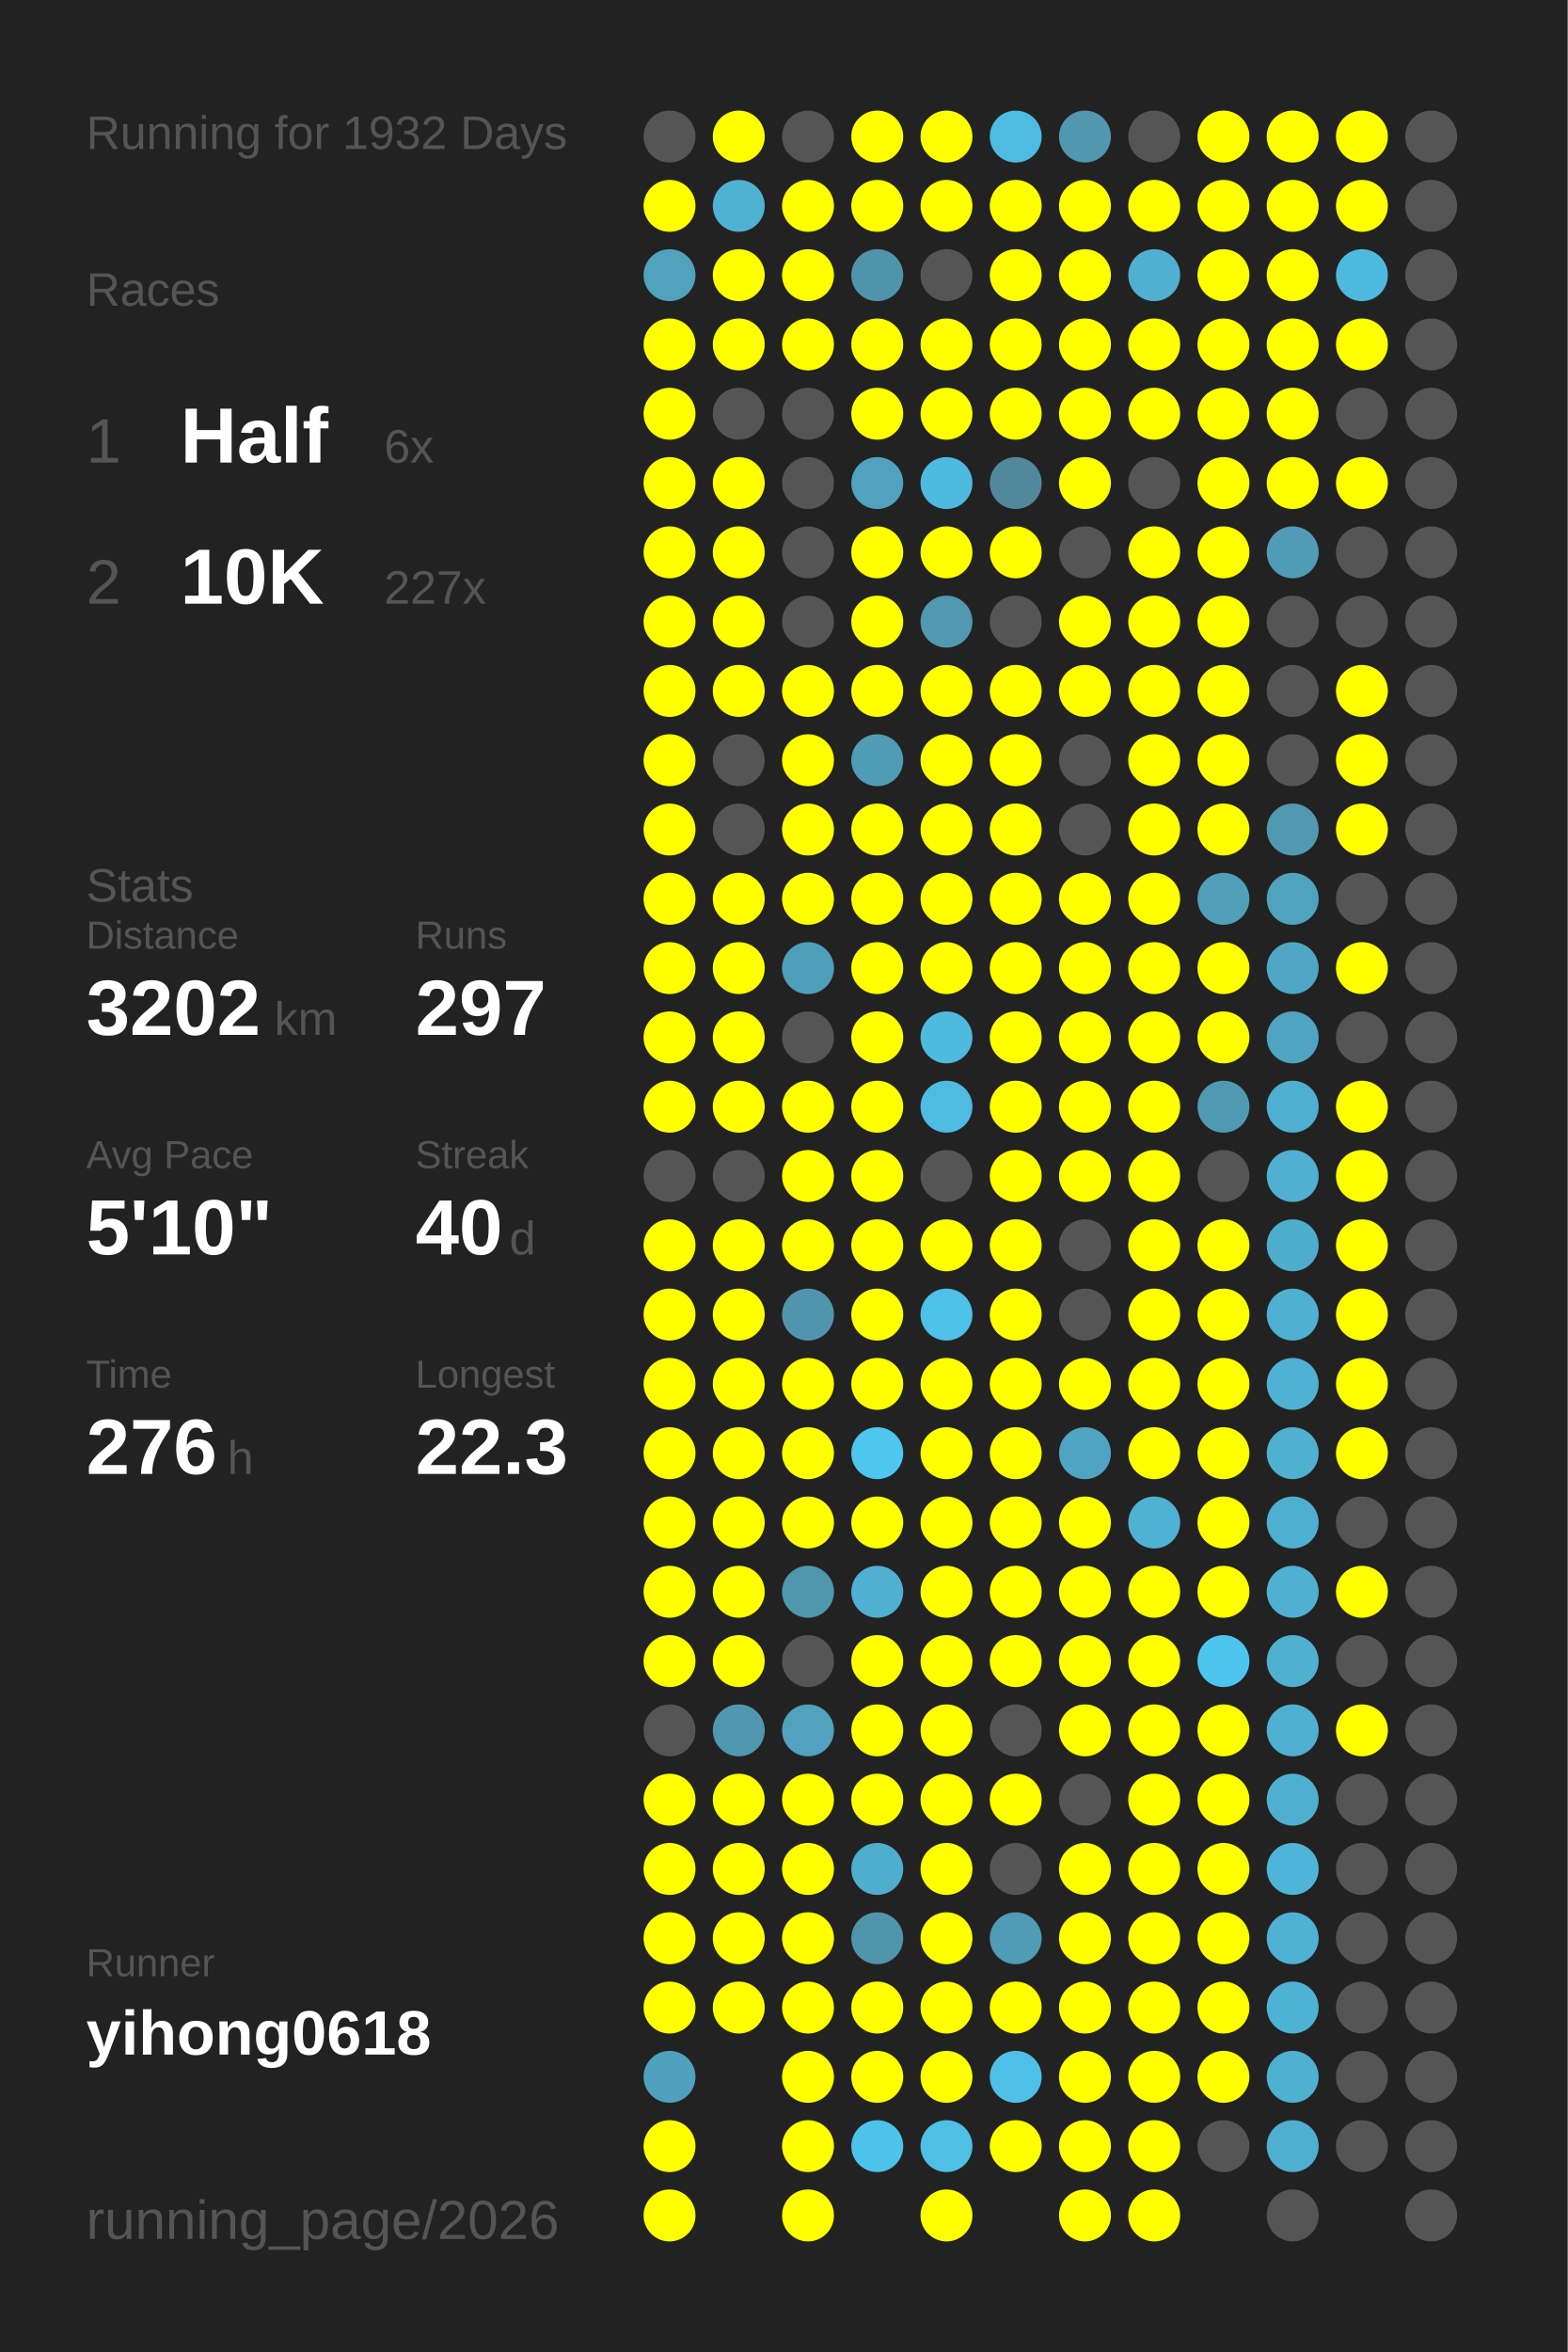
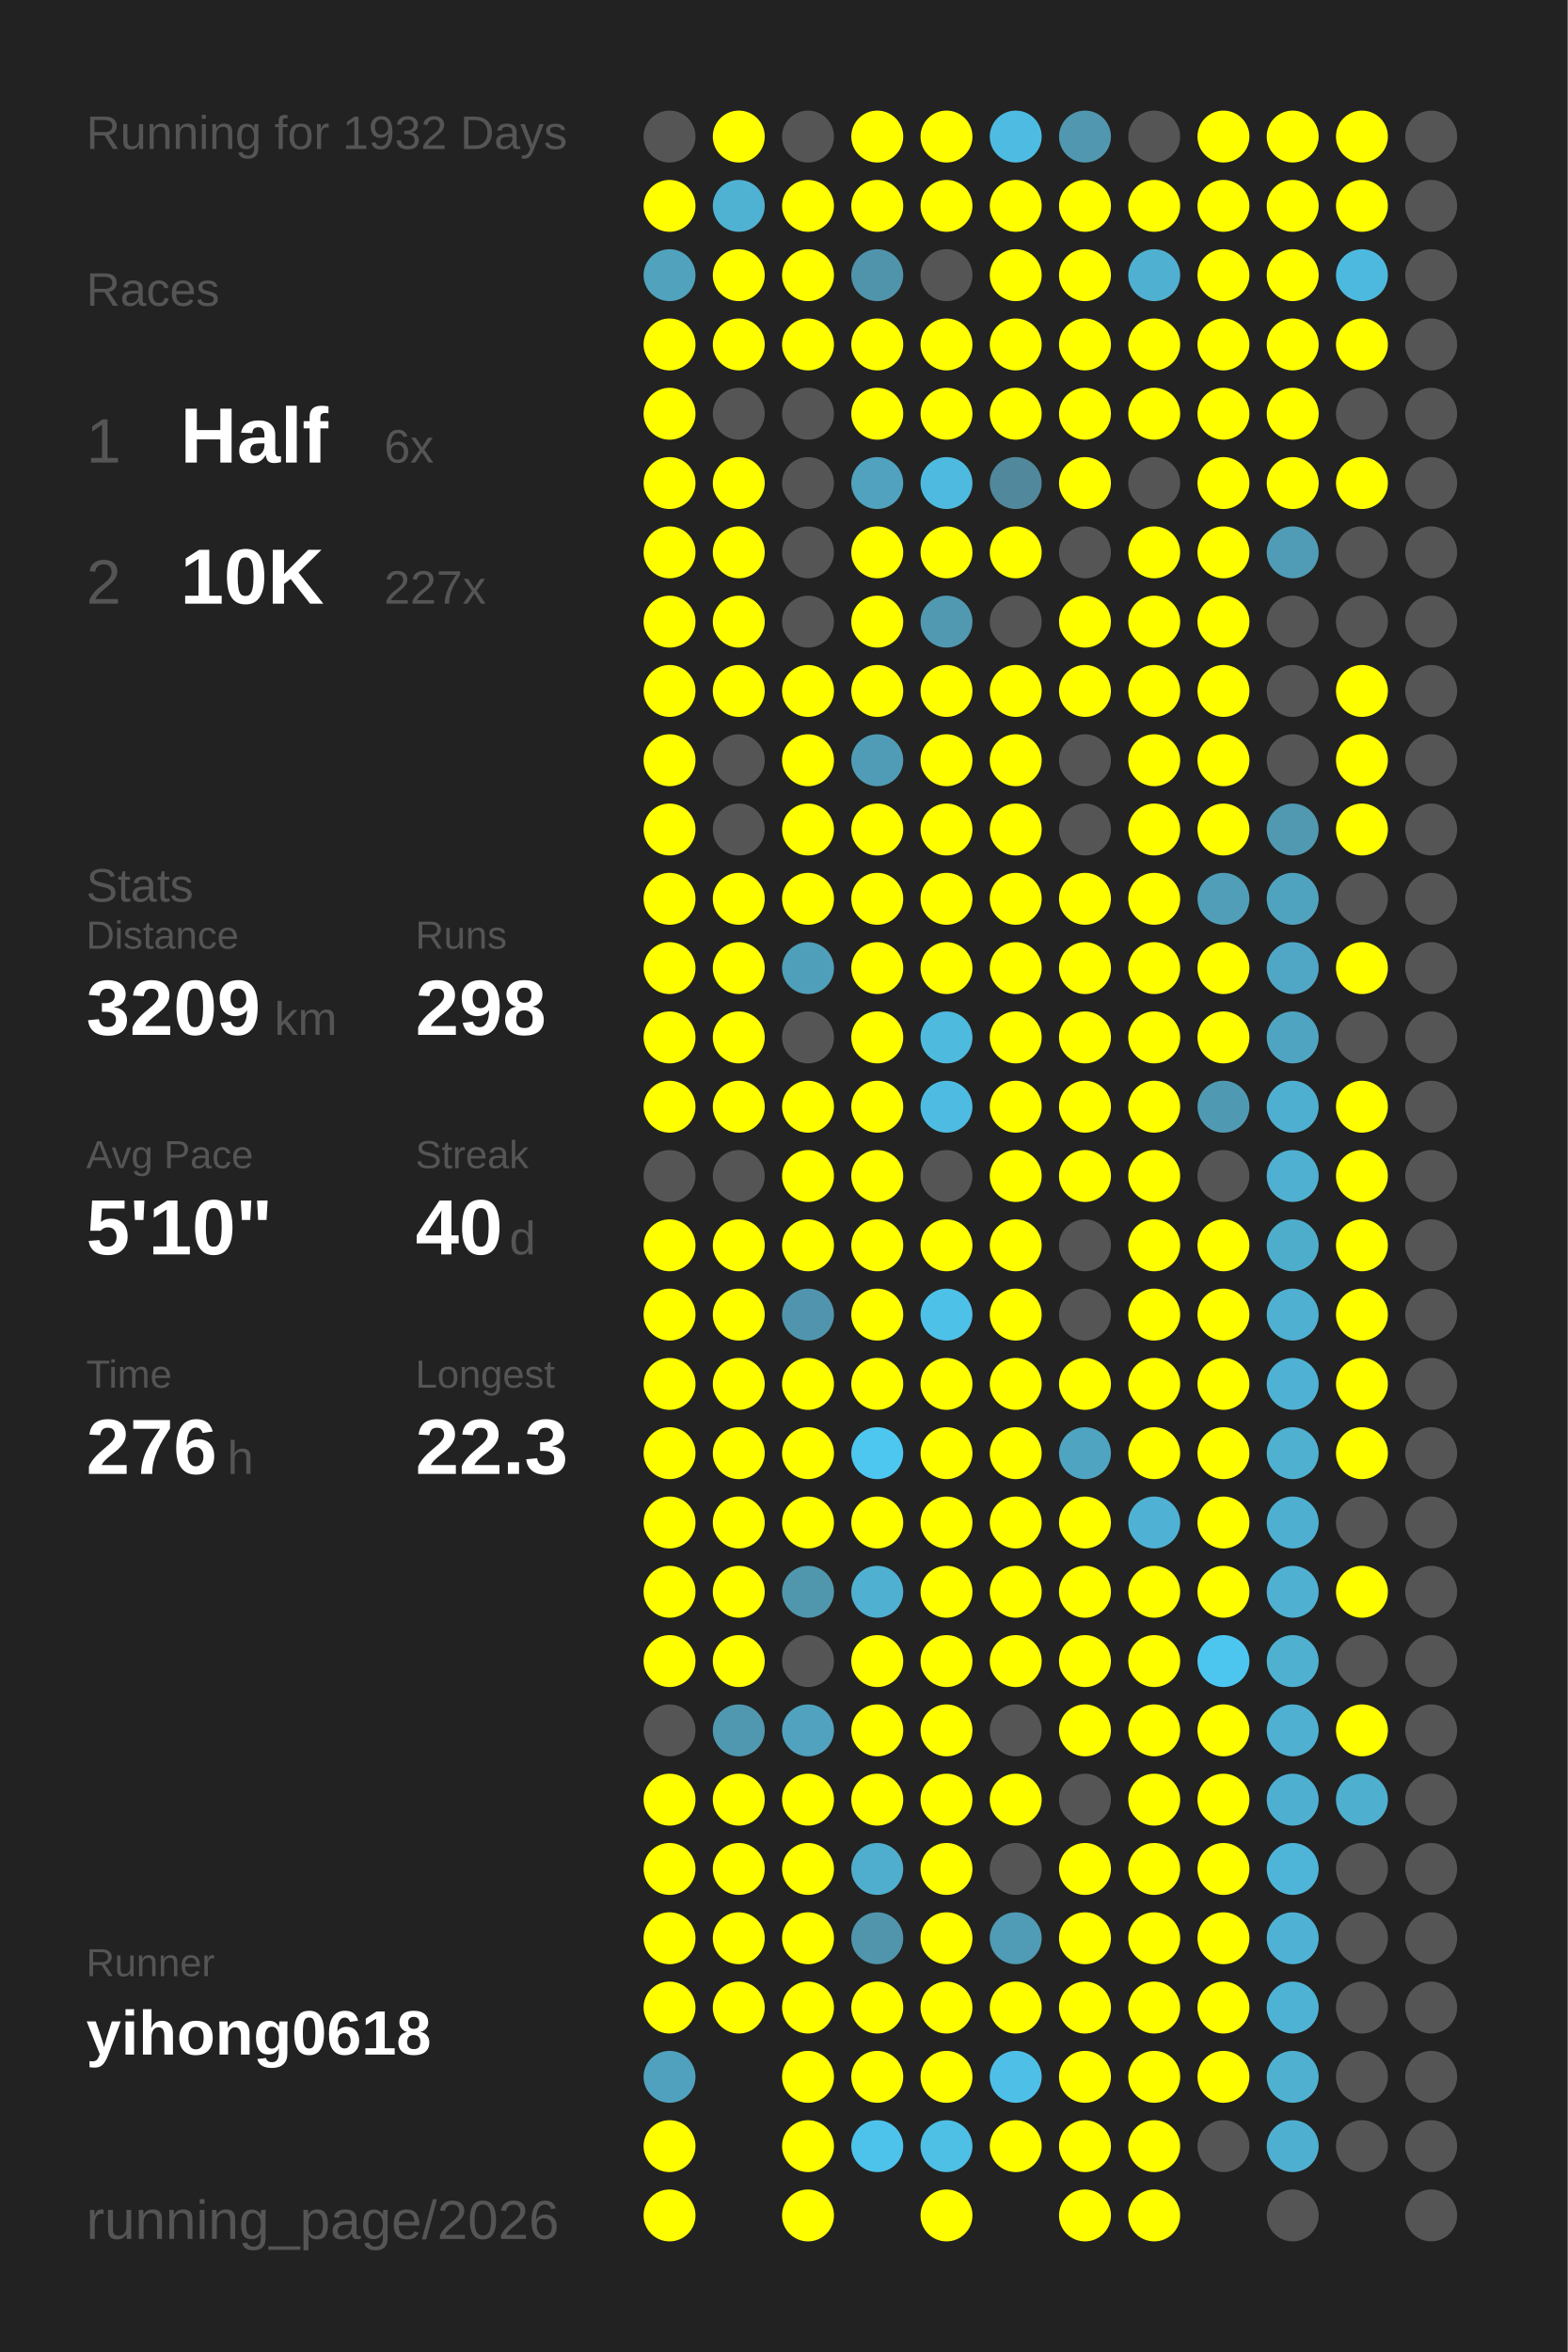
<svg xmlns="http://www.w3.org/2000/svg" baseProfile="full" height="300mm" version="1.1" viewBox="0,0,200,300" width="200mm">
  <defs />
  <rect fill="#222222" height="300" width="200" x="0" y="0" />
  <text fill="#555555" style="font-size:6px; font-family:Arial;" x="11" y="19">Running for 1932 Days</text>
  <text fill="#555555" style="font-size:6px; font-family:Arial;" x="11" y="39">Races</text>
  <text fill="#555555" style="font-size:8px; font-family:Arial;" x="11" y="59">1</text>
  <text fill="#FFFFFF" style="font-size:10px; font-family:Arial; font-weight:bold;" x="23" y="59">Half</text>
  <text fill="#555555" style="font-size:6px; font-family:Arial;" x="49" y="59">6x</text>
  <text fill="#555555" style="font-size:8px; font-family:Arial;" x="11" y="77">2</text>
  <text fill="#FFFFFF" style="font-size:10px; font-family:Arial; font-weight:bold;" x="23" y="77">10K</text>
  <text fill="#555555" style="font-size:6px; font-family:Arial;" x="49" y="77">227x</text>
  <text fill="#555555" style="font-size:6px; font-family:Arial;" x="11" y="115">Stats</text>
  <text fill="#555555" style="font-size:5px; font-family:Arial;" x="11" y="121">Distance</text>
-   <text fill="#FFFFFF" style="font-size:10px; font-family:Arial; font-weight:bold;" x="11" y="132">3202</text>
+   <text fill="#FFFFFF" style="font-size:10px; font-family:Arial; font-weight:bold;" x="11" y="132">3209</text>
  <text fill="#555555" style="font-size:6px; font-family:Arial;" x="35" y="132">km</text>
  <text fill="#555555" style="font-size:5px; font-family:Arial;" x="53" y="121">Runs</text>
-   <text fill="#FFFFFF" style="font-size:10px; font-family:Arial; font-weight:bold;" x="53" y="132">297</text>
+   <text fill="#FFFFFF" style="font-size:10px; font-family:Arial; font-weight:bold;" x="53" y="132">298</text>
  <text fill="#555555" style="font-size:5px; font-family:Arial;" x="11" y="149">Avg Pace</text>
  <text fill="#FFFFFF" style="font-size:10px; font-family:Arial; font-weight:bold;" x="11" y="160">5'10"</text>
  <text fill="#555555" style="font-size:5px; font-family:Arial;" x="53" y="149">Streak</text>
  <text fill="#FFFFFF" style="font-size:10px; font-family:Arial; font-weight:bold;" x="53" y="160">40</text>
  <text fill="#555555" style="font-size:6px; font-family:Arial;" x="65" y="160">d</text>
  <text fill="#555555" style="font-size:5px; font-family:Arial;" x="11" y="177">Time</text>
  <text fill="#FFFFFF" style="font-size:10px; font-family:Arial; font-weight:bold;" x="11" y="188">276</text>
  <text fill="#555555" style="font-size:6px; font-family:Arial;" x="29" y="188">h</text>
  <text fill="#555555" style="font-size:5px; font-family:Arial;" x="53" y="177">Longest</text>
  <text fill="#FFFFFF" style="font-size:10px; font-family:Arial; font-weight:bold;" x="53" y="188">22.3</text>
  <text fill="#555555" style="font-size:5px; font-family:Arial;" x="11" y="252.065">Runner</text>
  <text fill="#FFFFFF" style="font-size:8px; font-family:Arial; font-weight:bold;" x="11" y="262.065">yihong0618</text>
  <text fill="#555555" style="font-size:7px; font-family:Arial;" x="11" y="285.581">running_page/2026</text>
  <circle cx="85.417" cy="17.419" fill="#555555" r="3.312" />
  <circle cx="85.417" cy="26.258" fill="#FFFF00" r="3.312" />
  <circle cx="85.417" cy="35.097" fill="#50a2bd" r="3.312" />
  <circle cx="85.417" cy="43.935" fill="#FFFF00" r="3.312" />
  <circle cx="85.417" cy="52.774" fill="#FFFF00" r="3.312" />
  <circle cx="85.417" cy="61.613" fill="#FFFF00" r="3.312" />
  <circle cx="85.417" cy="70.452" fill="#FFFF00" r="3.312" />
  <circle cx="85.417" cy="79.29" fill="#FFFF00" r="3.312" />
  <circle cx="85.417" cy="88.129" fill="#FFFF00" r="3.312" />
  <circle cx="85.417" cy="96.968" fill="#FFFF00" r="3.312" />
  <circle cx="85.417" cy="105.806" fill="#FFFF00" r="3.312" />
  <circle cx="85.417" cy="114.645" fill="#FFFF00" r="3.312" />
  <circle cx="85.417" cy="123.484" fill="#FFFF00" r="3.312" />
  <circle cx="85.417" cy="132.323" fill="#FFFF00" r="3.312" />
  <circle cx="85.417" cy="141.161" fill="#FFFF00" r="3.312" />
  <circle cx="85.417" cy="150" fill="#555555" r="3.312" />
  <circle cx="85.417" cy="158.839" fill="#FFFF00" r="3.312" />
  <circle cx="85.417" cy="167.677" fill="#FFFF00" r="3.312" />
  <circle cx="85.417" cy="176.516" fill="#FFFF00" r="3.312" />
  <circle cx="85.417" cy="185.355" fill="#FFFF00" r="3.312" />
  <circle cx="85.417" cy="194.194" fill="#FFFF00" r="3.312" />
  <circle cx="85.417" cy="203.032" fill="#FFFF00" r="3.312" />
  <circle cx="85.417" cy="211.871" fill="#FFFF00" r="3.312" />
  <circle cx="85.417" cy="220.71" fill="#555555" r="3.312" />
  <circle cx="85.417" cy="229.548" fill="#FFFF00" r="3.312" />
  <circle cx="85.417" cy="238.387" fill="#FFFF00" r="3.312" />
  <circle cx="85.417" cy="247.226" fill="#FFFF00" r="3.312" />
  <circle cx="85.417" cy="256.065" fill="#FFFF00" r="3.312" />
  <circle cx="85.417" cy="264.903" fill="#50a1bd" r="3.312" />
  <circle cx="85.417" cy="273.742" fill="#FFFF00" r="3.312" />
  <circle cx="85.417" cy="282.581" fill="#FFFF00" r="3.312" />
  <circle cx="94.25" cy="17.419" fill="#FFFF00" r="3.312" />
  <circle cx="94.25" cy="26.258" fill="#4fb2d3" r="3.312" />
  <circle cx="94.25" cy="35.097" fill="#FFFF00" r="3.312" />
  <circle cx="94.25" cy="43.935" fill="#FFFF00" r="3.312" />
  <circle cx="94.25" cy="52.774" fill="#555555" r="3.312" />
  <circle cx="94.25" cy="61.613" fill="#FFFF00" r="3.312" />
  <circle cx="94.25" cy="70.452" fill="#FFFF00" r="3.312" />
  <circle cx="94.25" cy="79.29" fill="#FFFF00" r="3.312" />
  <circle cx="94.25" cy="88.129" fill="#FFFF00" r="3.312" />
  <circle cx="94.25" cy="96.968" fill="#555555" r="3.312" />
  <circle cx="94.25" cy="105.806" fill="#555555" r="3.312" />
  <circle cx="94.25" cy="114.645" fill="#FFFF00" r="3.312" />
  <circle cx="94.25" cy="123.484" fill="#FFFF00" r="3.312" />
  <circle cx="94.25" cy="132.323" fill="#FFFF00" r="3.312" />
  <circle cx="94.25" cy="141.161" fill="#FFFF00" r="3.312" />
  <circle cx="94.25" cy="150" fill="#555555" r="3.312" />
  <circle cx="94.25" cy="158.839" fill="#FFFF00" r="3.312" />
  <circle cx="94.25" cy="167.677" fill="#FFFF00" r="3.312" />
  <circle cx="94.25" cy="176.516" fill="#FFFF00" r="3.312" />
  <circle cx="94.25" cy="185.355" fill="#FFFF00" r="3.312" />
  <circle cx="94.25" cy="194.194" fill="#FFFF00" r="3.312" />
  <circle cx="94.25" cy="203.032" fill="#FFFF00" r="3.312" />
  <circle cx="94.25" cy="211.871" fill="#FFFF00" r="3.312" />
  <circle cx="94.25" cy="220.71" fill="#5098b0" r="3.312" />
  <circle cx="94.25" cy="229.548" fill="#FFFF00" r="3.312" />
  <circle cx="94.25" cy="238.387" fill="#FFFF00" r="3.312" />
  <circle cx="94.25" cy="247.226" fill="#FFFF00" r="3.312" />
  <circle cx="94.25" cy="256.065" fill="#FFFF00" r="3.312" />
  <circle cx="103.083" cy="17.419" fill="#555555" r="3.312" />
  <circle cx="103.083" cy="26.258" fill="#FFFF00" r="3.312" />
  <circle cx="103.083" cy="35.097" fill="#FFFF00" r="3.312" />
  <circle cx="103.083" cy="43.935" fill="#FFFF00" r="3.312" />
  <circle cx="103.083" cy="52.774" fill="#555555" r="3.312" />
  <circle cx="103.083" cy="61.613" fill="#555555" r="3.312" />
  <circle cx="103.083" cy="70.452" fill="#555555" r="3.312" />
  <circle cx="103.083" cy="79.29" fill="#555555" r="3.312" />
  <circle cx="103.083" cy="88.129" fill="#FFFF00" r="3.312" />
  <circle cx="103.083" cy="96.968" fill="#FFFF00" r="3.312" />
  <circle cx="103.083" cy="105.806" fill="#FFFF00" r="3.312" />
  <circle cx="103.083" cy="114.645" fill="#FFFF00" r="3.312" />
  <circle cx="103.083" cy="123.484" fill="#509fba" r="3.312" />
  <circle cx="103.083" cy="132.323" fill="#555555" r="3.312" />
  <circle cx="103.083" cy="141.161" fill="#FFFF00" r="3.312" />
  <circle cx="103.083" cy="150" fill="#FFFF00" r="3.312" />
  <circle cx="103.083" cy="158.839" fill="#FFFF00" r="3.312" />
  <circle cx="103.083" cy="167.677" fill="#5095ad" r="3.312" />
  <circle cx="103.083" cy="176.516" fill="#FFFF00" r="3.312" />
  <circle cx="103.083" cy="185.355" fill="#FFFF00" r="3.312" />
  <circle cx="103.083" cy="194.194" fill="#FFFF00" r="3.312" />
  <circle cx="103.083" cy="203.032" fill="#5097ae" r="3.312" />
  <circle cx="103.083" cy="211.871" fill="#555555" r="3.312" />
  <circle cx="103.083" cy="220.71" fill="#50a2be" r="3.312" />
  <circle cx="103.083" cy="229.548" fill="#FFFF00" r="3.312" />
  <circle cx="103.083" cy="238.387" fill="#FFFF00" r="3.312" />
  <circle cx="103.083" cy="247.226" fill="#FFFF00" r="3.312" />
  <circle cx="103.083" cy="256.065" fill="#FFFF00" r="3.312" />
  <circle cx="103.083" cy="264.903" fill="#FFFF00" r="3.312" />
  <circle cx="103.083" cy="273.742" fill="#FFFF00" r="3.312" />
  <circle cx="103.083" cy="282.581" fill="#FFFF00" r="3.312" />
  <circle cx="111.917" cy="17.419" fill="#FFFF00" r="3.312" />
  <circle cx="111.917" cy="26.258" fill="#FFFF00" r="3.312" />
  <circle cx="111.917" cy="35.097" fill="#5094ab" r="3.312" />
  <circle cx="111.917" cy="43.935" fill="#FFFF00" r="3.312" />
  <circle cx="111.917" cy="52.774" fill="#FFFF00" r="3.312" />
  <circle cx="111.917" cy="61.613" fill="#50a2be" r="3.312" />
  <circle cx="111.917" cy="70.452" fill="#FFFF00" r="3.312" />
  <circle cx="111.917" cy="79.29" fill="#FFFF00" r="3.312" />
  <circle cx="111.917" cy="88.129" fill="#FFFF00" r="3.312" />
  <circle cx="111.917" cy="96.968" fill="#509cb6" r="3.312" />
  <circle cx="111.917" cy="105.806" fill="#FFFF00" r="3.312" />
  <circle cx="111.917" cy="114.645" fill="#FFFF00" r="3.312" />
  <circle cx="111.917" cy="123.484" fill="#FFFF00" r="3.312" />
  <circle cx="111.917" cy="132.323" fill="#FFFF00" r="3.312" />
  <circle cx="111.917" cy="141.161" fill="#FFFF00" r="3.312" />
  <circle cx="111.917" cy="150" fill="#FFFF00" r="3.312" />
  <circle cx="111.917" cy="158.839" fill="#FFFF00" r="3.312" />
  <circle cx="111.917" cy="167.677" fill="#FFFF00" r="3.312" />
  <circle cx="111.917" cy="176.516" fill="#FFFF00" r="3.312" />
  <circle cx="111.917" cy="185.355" fill="#4dc7f0" r="3.312" />
  <circle cx="111.917" cy="194.194" fill="#FFFF00" r="3.312" />
  <circle cx="111.917" cy="203.032" fill="#4fb0d1" r="3.312" />
  <circle cx="111.917" cy="211.871" fill="#FFFF00" r="3.312" />
  <circle cx="111.917" cy="220.71" fill="#FFFF00" r="3.312" />
  <circle cx="111.917" cy="229.548" fill="#FFFF00" r="3.312" />
  <circle cx="111.917" cy="238.387" fill="#4fadcd" r="3.312" />
  <circle cx="111.917" cy="247.226" fill="#5095ac" r="3.312" />
  <circle cx="111.917" cy="256.065" fill="#FFFF00" r="3.312" />
  <circle cx="111.917" cy="264.903" fill="#FFFF00" r="3.312" />
  <circle cx="111.917" cy="273.742" fill="#4dc3eb" r="3.312" />
  <circle cx="120.75" cy="17.419" fill="#FFFF00" r="3.312" />
  <circle cx="120.75" cy="26.258" fill="#FFFF00" r="3.312" />
  <circle cx="120.75" cy="35.097" fill="#555555" r="3.312" />
  <circle cx="120.75" cy="43.935" fill="#FFFF00" r="3.312" />
  <circle cx="120.75" cy="52.774" fill="#FFFF00" r="3.312" />
  <circle cx="120.75" cy="61.613" fill="#4ebadf" r="3.312" />
  <circle cx="120.75" cy="70.452" fill="#FFFF00" r="3.312" />
  <circle cx="120.75" cy="79.29" fill="#5099b1" r="3.312" />
  <circle cx="120.75" cy="88.129" fill="#FFFF00" r="3.312" />
  <circle cx="120.75" cy="96.968" fill="#FFFF00" r="3.312" />
  <circle cx="120.75" cy="105.806" fill="#FFFF00" r="3.312" />
  <circle cx="120.75" cy="114.645" fill="#FFFF00" r="3.312" />
  <circle cx="120.75" cy="123.484" fill="#FFFF00" r="3.312" />
  <circle cx="120.75" cy="132.323" fill="#4ebade" r="3.312" />
  <circle cx="120.75" cy="141.161" fill="#4ebce2" r="3.312" />
  <circle cx="120.75" cy="150" fill="#555555" r="3.312" />
  <circle cx="120.75" cy="158.839" fill="#FFFF00" r="3.312" />
  <circle cx="120.75" cy="167.677" fill="#4ec1e8" r="3.312" />
  <circle cx="120.75" cy="176.516" fill="#FFFF00" r="3.312" />
  <circle cx="120.75" cy="185.355" fill="#FFFF00" r="3.312" />
  <circle cx="120.75" cy="194.194" fill="#FFFF00" r="3.312" />
  <circle cx="120.75" cy="203.032" fill="#FFFF00" r="3.312" />
  <circle cx="120.75" cy="211.871" fill="#FFFF00" r="3.312" />
  <circle cx="120.75" cy="220.71" fill="#FFFF00" r="3.312" />
  <circle cx="120.75" cy="229.548" fill="#FFFF00" r="3.312" />
  <circle cx="120.75" cy="238.387" fill="#FFFF00" r="3.312" />
  <circle cx="120.75" cy="247.226" fill="#FFFF00" r="3.312" />
  <circle cx="120.75" cy="256.065" fill="#FFFF00" r="3.312" />
  <circle cx="120.75" cy="264.903" fill="#FFFF00" r="3.312" />
  <circle cx="120.75" cy="273.742" fill="#4ebfe5" r="3.312" />
  <circle cx="120.75" cy="282.581" fill="#FFFF00" r="3.312" />
  <circle cx="129.583" cy="17.419" fill="#4ebce2" r="3.312" />
  <circle cx="129.583" cy="26.258" fill="#FFFF00" r="3.312" />
  <circle cx="129.583" cy="35.097" fill="#FFFF00" r="3.312" />
  <circle cx="129.583" cy="43.935" fill="#FFFF00" r="3.312" />
  <circle cx="129.583" cy="52.774" fill="#FFFF00" r="3.312" />
  <circle cx="129.583" cy="61.613" fill="#51889b" r="3.312" />
  <circle cx="129.583" cy="70.452" fill="#FFFF00" r="3.312" />
  <circle cx="129.583" cy="79.29" fill="#555555" r="3.312" />
  <circle cx="129.583" cy="88.129" fill="#FFFF00" r="3.312" />
  <circle cx="129.583" cy="96.968" fill="#FFFF00" r="3.312" />
  <circle cx="129.583" cy="105.806" fill="#FFFF00" r="3.312" />
  <circle cx="129.583" cy="114.645" fill="#FFFF00" r="3.312" />
  <circle cx="129.583" cy="123.484" fill="#FFFF00" r="3.312" />
  <circle cx="129.583" cy="132.323" fill="#FFFF00" r="3.312" />
  <circle cx="129.583" cy="141.161" fill="#FFFF00" r="3.312" />
  <circle cx="129.583" cy="150" fill="#FFFF00" r="3.312" />
  <circle cx="129.583" cy="158.839" fill="#FFFF00" r="3.312" />
  <circle cx="129.583" cy="167.677" fill="#FFFF00" r="3.312" />
  <circle cx="129.583" cy="176.516" fill="#FFFF00" r="3.312" />
  <circle cx="129.583" cy="185.355" fill="#FFFF00" r="3.312" />
  <circle cx="129.583" cy="194.194" fill="#FFFF00" r="3.312" />
  <circle cx="129.583" cy="203.032" fill="#FFFF00" r="3.312" />
  <circle cx="129.583" cy="211.871" fill="#FFFF00" r="3.312" />
  <circle cx="129.583" cy="220.71" fill="#555555" r="3.312" />
  <circle cx="129.583" cy="229.548" fill="#FFFF00" r="3.312" />
  <circle cx="129.583" cy="238.387" fill="#555555" r="3.312" />
  <circle cx="129.583" cy="247.226" fill="#509bb5" r="3.312" />
  <circle cx="129.583" cy="256.065" fill="#FFFF00" r="3.312" />
  <circle cx="129.583" cy="264.903" fill="#4ec0e7" r="3.312" />
  <circle cx="129.583" cy="273.742" fill="#FFFF00" r="3.312" />
  <circle cx="138.417" cy="17.419" fill="#5097af" r="3.312" />
  <circle cx="138.417" cy="26.258" fill="#FFFF00" r="3.312" />
  <circle cx="138.417" cy="35.097" fill="#FFFF00" r="3.312" />
  <circle cx="138.417" cy="43.935" fill="#FFFF00" r="3.312" />
  <circle cx="138.417" cy="52.774" fill="#FFFF00" r="3.312" />
  <circle cx="138.417" cy="61.613" fill="#FFFF00" r="3.312" />
  <circle cx="138.417" cy="70.452" fill="#555555" r="3.312" />
  <circle cx="138.417" cy="79.29" fill="#FFFF00" r="3.312" />
  <circle cx="138.417" cy="88.129" fill="#FFFF00" r="3.312" />
  <circle cx="138.417" cy="96.968" fill="#555555" r="3.312" />
  <circle cx="138.417" cy="105.806" fill="#555555" r="3.312" />
  <circle cx="138.417" cy="114.645" fill="#FFFF00" r="3.312" />
  <circle cx="138.417" cy="123.484" fill="#FFFF00" r="3.312" />
  <circle cx="138.417" cy="132.323" fill="#FFFF00" r="3.312" />
  <circle cx="138.417" cy="141.161" fill="#FFFF00" r="3.312" />
  <circle cx="138.417" cy="150" fill="#FFFF00" r="3.312" />
  <circle cx="138.417" cy="158.839" fill="#555555" r="3.312" />
  <circle cx="138.417" cy="167.677" fill="#555555" r="3.312" />
  <circle cx="138.417" cy="176.516" fill="#FFFF00" r="3.312" />
  <circle cx="138.417" cy="185.355" fill="#4fa4c1" r="3.312" />
  <circle cx="138.417" cy="194.194" fill="#FFFF00" r="3.312" />
  <circle cx="138.417" cy="203.032" fill="#FFFF00" r="3.312" />
  <circle cx="138.417" cy="211.871" fill="#FFFF00" r="3.312" />
  <circle cx="138.417" cy="220.71" fill="#FFFF00" r="3.312" />
  <circle cx="138.417" cy="229.548" fill="#555555" r="3.312" />
  <circle cx="138.417" cy="238.387" fill="#FFFF00" r="3.312" />
  <circle cx="138.417" cy="247.226" fill="#FFFF00" r="3.312" />
  <circle cx="138.417" cy="256.065" fill="#FFFF00" r="3.312" />
  <circle cx="138.417" cy="264.903" fill="#FFFF00" r="3.312" />
  <circle cx="138.417" cy="273.742" fill="#FFFF00" r="3.312" />
  <circle cx="138.417" cy="282.581" fill="#FFFF00" r="3.312" />
  <circle cx="147.25" cy="17.419" fill="#555555" r="3.312" />
  <circle cx="147.25" cy="26.258" fill="#FFFF00" r="3.312" />
  <circle cx="147.25" cy="35.097" fill="#4fb0d1" r="3.312" />
  <circle cx="147.25" cy="43.935" fill="#FFFF00" r="3.312" />
  <circle cx="147.25" cy="52.774" fill="#FFFF00" r="3.312" />
  <circle cx="147.25" cy="61.613" fill="#555555" r="3.312" />
  <circle cx="147.25" cy="70.452" fill="#FFFF00" r="3.312" />
  <circle cx="147.25" cy="79.29" fill="#FFFF00" r="3.312" />
  <circle cx="147.25" cy="88.129" fill="#FFFF00" r="3.312" />
  <circle cx="147.25" cy="96.968" fill="#FFFF00" r="3.312" />
  <circle cx="147.25" cy="105.806" fill="#FFFF00" r="3.312" />
  <circle cx="147.25" cy="114.645" fill="#FFFF00" r="3.312" />
  <circle cx="147.25" cy="123.484" fill="#FFFF00" r="3.312" />
  <circle cx="147.25" cy="132.323" fill="#FFFF00" r="3.312" />
  <circle cx="147.25" cy="141.161" fill="#FFFF00" r="3.312" />
  <circle cx="147.25" cy="150" fill="#FFFF00" r="3.312" />
  <circle cx="147.25" cy="158.839" fill="#FFFF00" r="3.312" />
  <circle cx="147.25" cy="167.677" fill="#FFFF00" r="3.312" />
  <circle cx="147.25" cy="176.516" fill="#FFFF00" r="3.312" />
  <circle cx="147.25" cy="185.355" fill="#FFFF00" r="3.312" />
  <circle cx="147.25" cy="194.194" fill="#4fb2d4" r="3.312" />
  <circle cx="147.25" cy="203.032" fill="#FFFF00" r="3.312" />
  <circle cx="147.25" cy="211.871" fill="#FFFF00" r="3.312" />
  <circle cx="147.25" cy="220.71" fill="#FFFF00" r="3.312" />
  <circle cx="147.25" cy="229.548" fill="#FFFF00" r="3.312" />
  <circle cx="147.25" cy="238.387" fill="#FFFF00" r="3.312" />
  <circle cx="147.25" cy="247.226" fill="#FFFF00" r="3.312" />
  <circle cx="147.25" cy="256.065" fill="#FFFF00" r="3.312" />
  <circle cx="147.25" cy="264.903" fill="#FFFF00" r="3.312" />
  <circle cx="147.25" cy="273.742" fill="#FFFF00" r="3.312" />
  <circle cx="147.25" cy="282.581" fill="#FFFF00" r="3.312" />
  <circle cx="156.083" cy="17.419" fill="#FFFF00" r="3.312" />
  <circle cx="156.083" cy="26.258" fill="#FFFF00" r="3.312" />
  <circle cx="156.083" cy="35.097" fill="#FFFF00" r="3.312" />
  <circle cx="156.083" cy="43.935" fill="#FFFF00" r="3.312" />
  <circle cx="156.083" cy="52.774" fill="#FFFF00" r="3.312" />
  <circle cx="156.083" cy="61.613" fill="#FFFF00" r="3.312" />
  <circle cx="156.083" cy="70.452" fill="#FFFF00" r="3.312" />
  <circle cx="156.083" cy="79.29" fill="#FFFF00" r="3.312" />
  <circle cx="156.083" cy="88.129" fill="#FFFF00" r="3.312" />
  <circle cx="156.083" cy="96.968" fill="#FFFF00" r="3.312" />
  <circle cx="156.083" cy="105.806" fill="#FFFF00" r="3.312" />
  <circle cx="156.083" cy="114.645" fill="#509eb8" r="3.312" />
  <circle cx="156.083" cy="123.484" fill="#FFFF00" r="3.312" />
  <circle cx="156.083" cy="132.323" fill="#FFFF00" r="3.312" />
  <circle cx="156.083" cy="141.161" fill="#5099b2" r="3.312" />
  <circle cx="156.083" cy="150" fill="#555555" r="3.312" />
  <circle cx="156.083" cy="158.839" fill="#FFFF00" r="3.312" />
  <circle cx="156.083" cy="167.677" fill="#FFFF00" r="3.312" />
  <circle cx="156.083" cy="176.516" fill="#FFFF00" r="3.312" />
  <circle cx="156.083" cy="185.355" fill="#FFFF00" r="3.312" />
  <circle cx="156.083" cy="194.194" fill="#FFFF00" r="3.312" />
  <circle cx="156.083" cy="203.032" fill="#FFFF00" r="3.312" />
  <circle cx="156.083" cy="211.871" fill="#4dc6ef" r="3.312" />
  <circle cx="156.083" cy="220.71" fill="#FFFF00" r="3.312" />
  <circle cx="156.083" cy="229.548" fill="#FFFF00" r="3.312" />
  <circle cx="156.083" cy="238.387" fill="#FFFF00" r="3.312" />
  <circle cx="156.083" cy="247.226" fill="#FFFF00" r="3.312" />
  <circle cx="156.083" cy="256.065" fill="#FFFF00" r="3.312" />
  <circle cx="156.083" cy="264.903" fill="#FFFF00" r="3.312" />
  <circle cx="156.083" cy="273.742" fill="#555555" r="3.312" />
  <circle cx="164.917" cy="17.419" fill="#FFFF00" r="3.312" />
  <circle cx="164.917" cy="26.258" fill="#FFFF00" r="3.312" />
  <circle cx="164.917" cy="35.097" fill="#FFFF00" r="3.312" />
  <circle cx="164.917" cy="43.935" fill="#FFFF00" r="3.312" />
  <circle cx="164.917" cy="52.774" fill="#FFFF00" r="3.312" />
  <circle cx="164.917" cy="61.613" fill="#FFFF00" r="3.312" />
  <circle cx="164.917" cy="70.452" fill="#509cb6" r="3.312" />
  <circle cx="164.917" cy="79.29" fill="#555555" r="3.312" />
  <circle cx="164.917" cy="88.129" fill="#555555" r="3.312" />
  <circle cx="164.917" cy="96.968" fill="#555555" r="3.312" />
  <circle cx="164.917" cy="105.806" fill="#5099b1" r="3.312" />
  <circle cx="164.917" cy="114.645" fill="#50a3bf" r="3.312" />
  <circle cx="164.917" cy="123.484" fill="#4fa7c5" r="3.312" />
  <circle cx="164.917" cy="132.323" fill="#4fa4c1" r="3.312" />
  <circle cx="164.917" cy="141.161" fill="#4fafd0" r="3.312" />
  <circle cx="164.917" cy="150" fill="#4fb0d1" r="3.312" />
  <circle cx="164.917" cy="158.839" fill="#4fadcc" r="3.312" />
  <circle cx="164.917" cy="167.677" fill="#4fb0d1" r="3.312" />
  <circle cx="164.917" cy="176.516" fill="#4fb1d3" r="3.312" />
  <circle cx="164.917" cy="185.355" fill="#4fb0d0" r="3.312" />
  <circle cx="164.917" cy="194.194" fill="#4fafd0" r="3.312" />
  <circle cx="164.917" cy="203.032" fill="#4fb0d2" r="3.312" />
  <circle cx="164.917" cy="211.871" fill="#4fb0d0" r="3.312" />
  <circle cx="164.917" cy="220.71" fill="#4fb0d1" r="3.312" />
  <circle cx="164.917" cy="229.548" fill="#4fafd0" r="3.312" />
  <circle cx="164.917" cy="238.387" fill="#4eb5d8" r="3.312" />
  <circle cx="164.917" cy="247.226" fill="#4fb1d3" r="3.312" />
  <circle cx="164.917" cy="256.065" fill="#4eb2d4" r="3.312" />
  <circle cx="164.917" cy="264.903" fill="#4fb0d0" r="3.312" />
  <circle cx="164.917" cy="273.742" fill="#4fafd0" r="3.312" />
  <circle cx="164.917" cy="282.581" fill="#555555" r="3.312" />
  <circle cx="173.75" cy="17.419" fill="#FFFF00" r="3.312" />
  <circle cx="173.75" cy="26.258" fill="#FFFF00" r="3.312" />
  <circle cx="173.75" cy="35.097" fill="#4eb9de" r="3.312" />
  <circle cx="173.75" cy="43.935" fill="#FFFF00" r="3.312" />
  <circle cx="173.75" cy="52.774" fill="#555555" r="3.312" />
  <circle cx="173.75" cy="61.613" fill="#FFFF00" r="3.312" />
  <circle cx="173.75" cy="70.452" fill="#555555" r="3.312" />
  <circle cx="173.75" cy="79.29" fill="#555555" r="3.312" />
  <circle cx="173.75" cy="88.129" fill="#FFFF00" r="3.312" />
  <circle cx="173.75" cy="96.968" fill="#FFFF00" r="3.312" />
  <circle cx="173.75" cy="105.806" fill="#FFFF00" r="3.312" />
  <circle cx="173.75" cy="114.645" fill="#555555" r="3.312" />
  <circle cx="173.75" cy="123.484" fill="#FFFF00" r="3.312" />
  <circle cx="173.75" cy="132.323" fill="#555555" r="3.312" />
  <circle cx="173.75" cy="141.161" fill="#FFFF00" r="3.312" />
  <circle cx="173.75" cy="150" fill="#FFFF00" r="3.312" />
  <circle cx="173.75" cy="158.839" fill="#FFFF00" r="3.312" />
  <circle cx="173.75" cy="167.677" fill="#FFFF00" r="3.312" />
  <circle cx="173.75" cy="176.516" fill="#FFFF00" r="3.312" />
  <circle cx="173.75" cy="185.355" fill="#FFFF00" r="3.312" />
  <circle cx="173.75" cy="194.194" fill="#555555" r="3.312" />
  <circle cx="173.75" cy="203.032" fill="#FFFF00" r="3.312" />
  <circle cx="173.75" cy="211.871" fill="#555555" r="3.312" />
  <circle cx="173.75" cy="220.71" fill="#FFFF00" r="3.312" />
-   <circle cx="173.75" cy="229.548" fill="#555555" r="3.312" />
+   <circle cx="173.75" cy="229.548" fill="#4fafcf" r="3.312" />
  <circle cx="173.75" cy="238.387" fill="#555555" r="3.312" />
  <circle cx="173.75" cy="247.226" fill="#555555" r="3.312" />
  <circle cx="173.75" cy="256.065" fill="#555555" r="3.312" />
  <circle cx="173.75" cy="264.903" fill="#555555" r="3.312" />
  <circle cx="173.75" cy="273.742" fill="#555555" r="3.312" />
  <circle cx="182.583" cy="17.419" fill="#555555" r="3.312" />
  <circle cx="182.583" cy="26.258" fill="#555555" r="3.312" />
  <circle cx="182.583" cy="35.097" fill="#555555" r="3.312" />
  <circle cx="182.583" cy="43.935" fill="#555555" r="3.312" />
  <circle cx="182.583" cy="52.774" fill="#555555" r="3.312" />
  <circle cx="182.583" cy="61.613" fill="#555555" r="3.312" />
  <circle cx="182.583" cy="70.452" fill="#555555" r="3.312" />
  <circle cx="182.583" cy="79.29" fill="#555555" r="3.312" />
  <circle cx="182.583" cy="88.129" fill="#555555" r="3.312" />
  <circle cx="182.583" cy="96.968" fill="#555555" r="3.312" />
  <circle cx="182.583" cy="105.806" fill="#555555" r="3.312" />
  <circle cx="182.583" cy="114.645" fill="#555555" r="3.312" />
  <circle cx="182.583" cy="123.484" fill="#555555" r="3.312" />
  <circle cx="182.583" cy="132.323" fill="#555555" r="3.312" />
  <circle cx="182.583" cy="141.161" fill="#555555" r="3.312" />
  <circle cx="182.583" cy="150" fill="#555555" r="3.312" />
  <circle cx="182.583" cy="158.839" fill="#555555" r="3.312" />
  <circle cx="182.583" cy="167.677" fill="#555555" r="3.312" />
  <circle cx="182.583" cy="176.516" fill="#555555" r="3.312" />
  <circle cx="182.583" cy="185.355" fill="#555555" r="3.312" />
  <circle cx="182.583" cy="194.194" fill="#555555" r="3.312" />
  <circle cx="182.583" cy="203.032" fill="#555555" r="3.312" />
  <circle cx="182.583" cy="211.871" fill="#555555" r="3.312" />
  <circle cx="182.583" cy="220.71" fill="#555555" r="3.312" />
  <circle cx="182.583" cy="229.548" fill="#555555" r="3.312" />
  <circle cx="182.583" cy="238.387" fill="#555555" r="3.312" />
  <circle cx="182.583" cy="247.226" fill="#555555" r="3.312" />
  <circle cx="182.583" cy="256.065" fill="#555555" r="3.312" />
  <circle cx="182.583" cy="264.903" fill="#555555" r="3.312" />
  <circle cx="182.583" cy="273.742" fill="#555555" r="3.312" />
  <circle cx="182.583" cy="282.581" fill="#555555" r="3.312" />
</svg>
